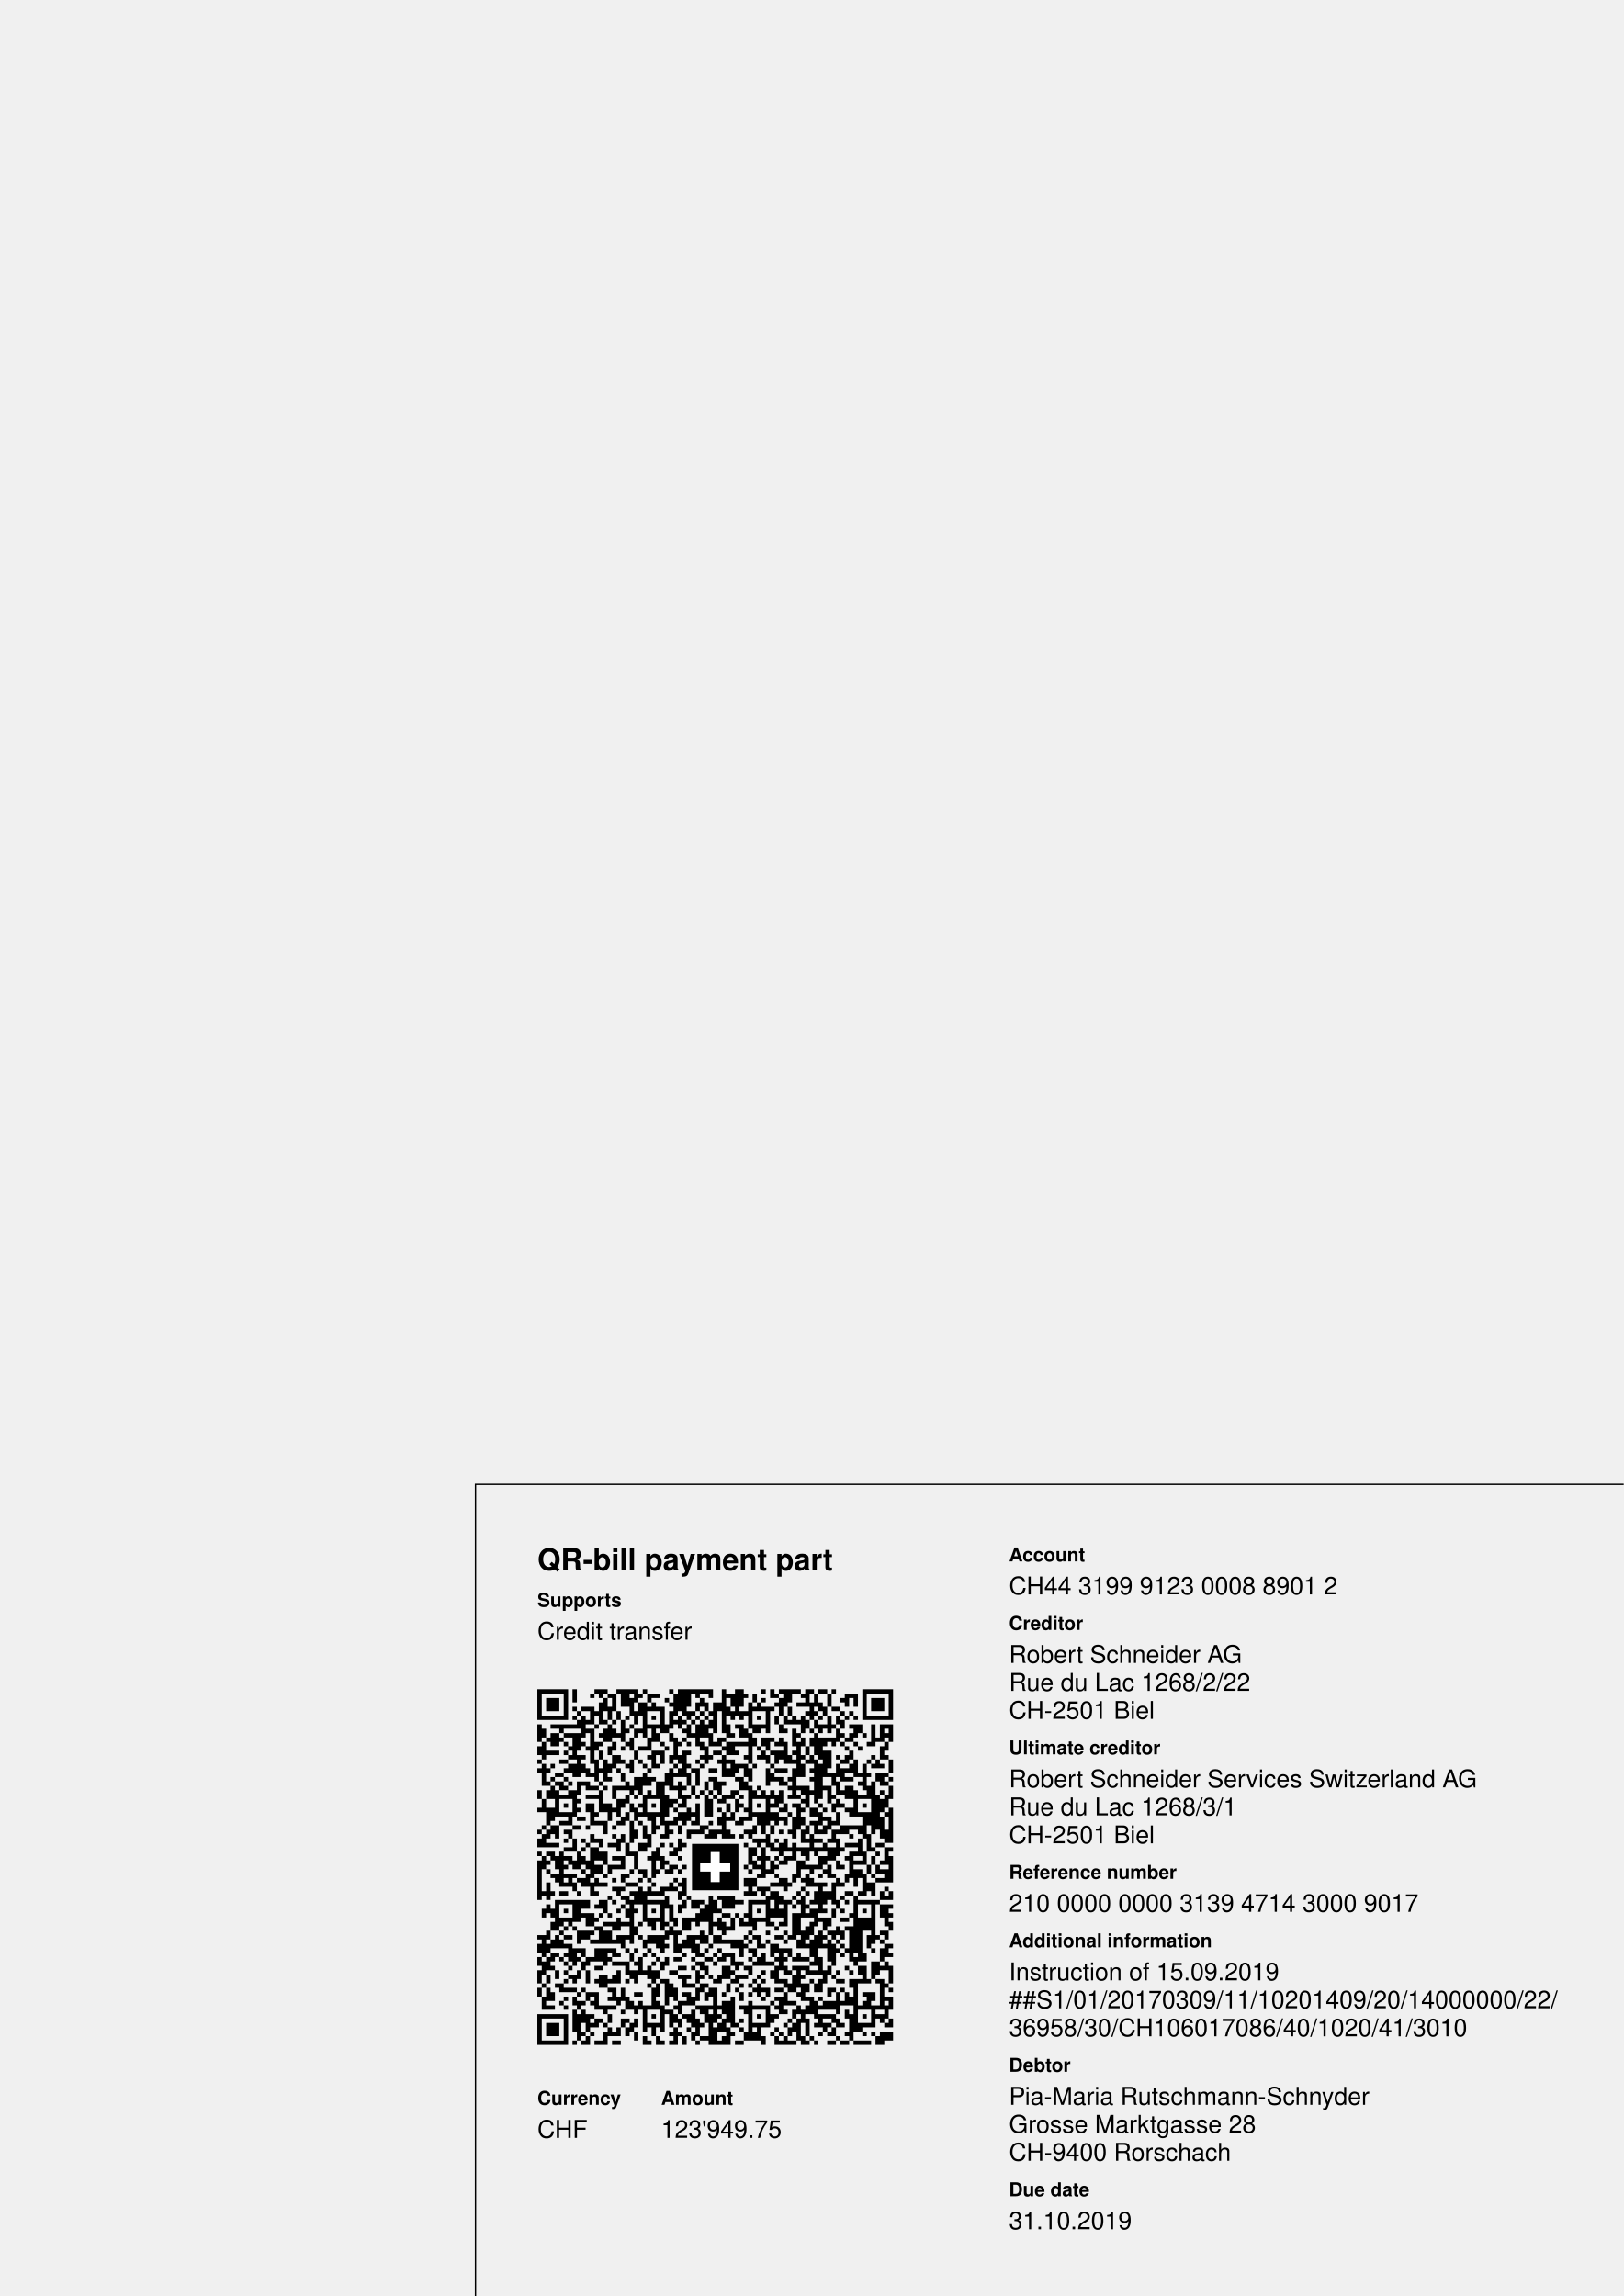
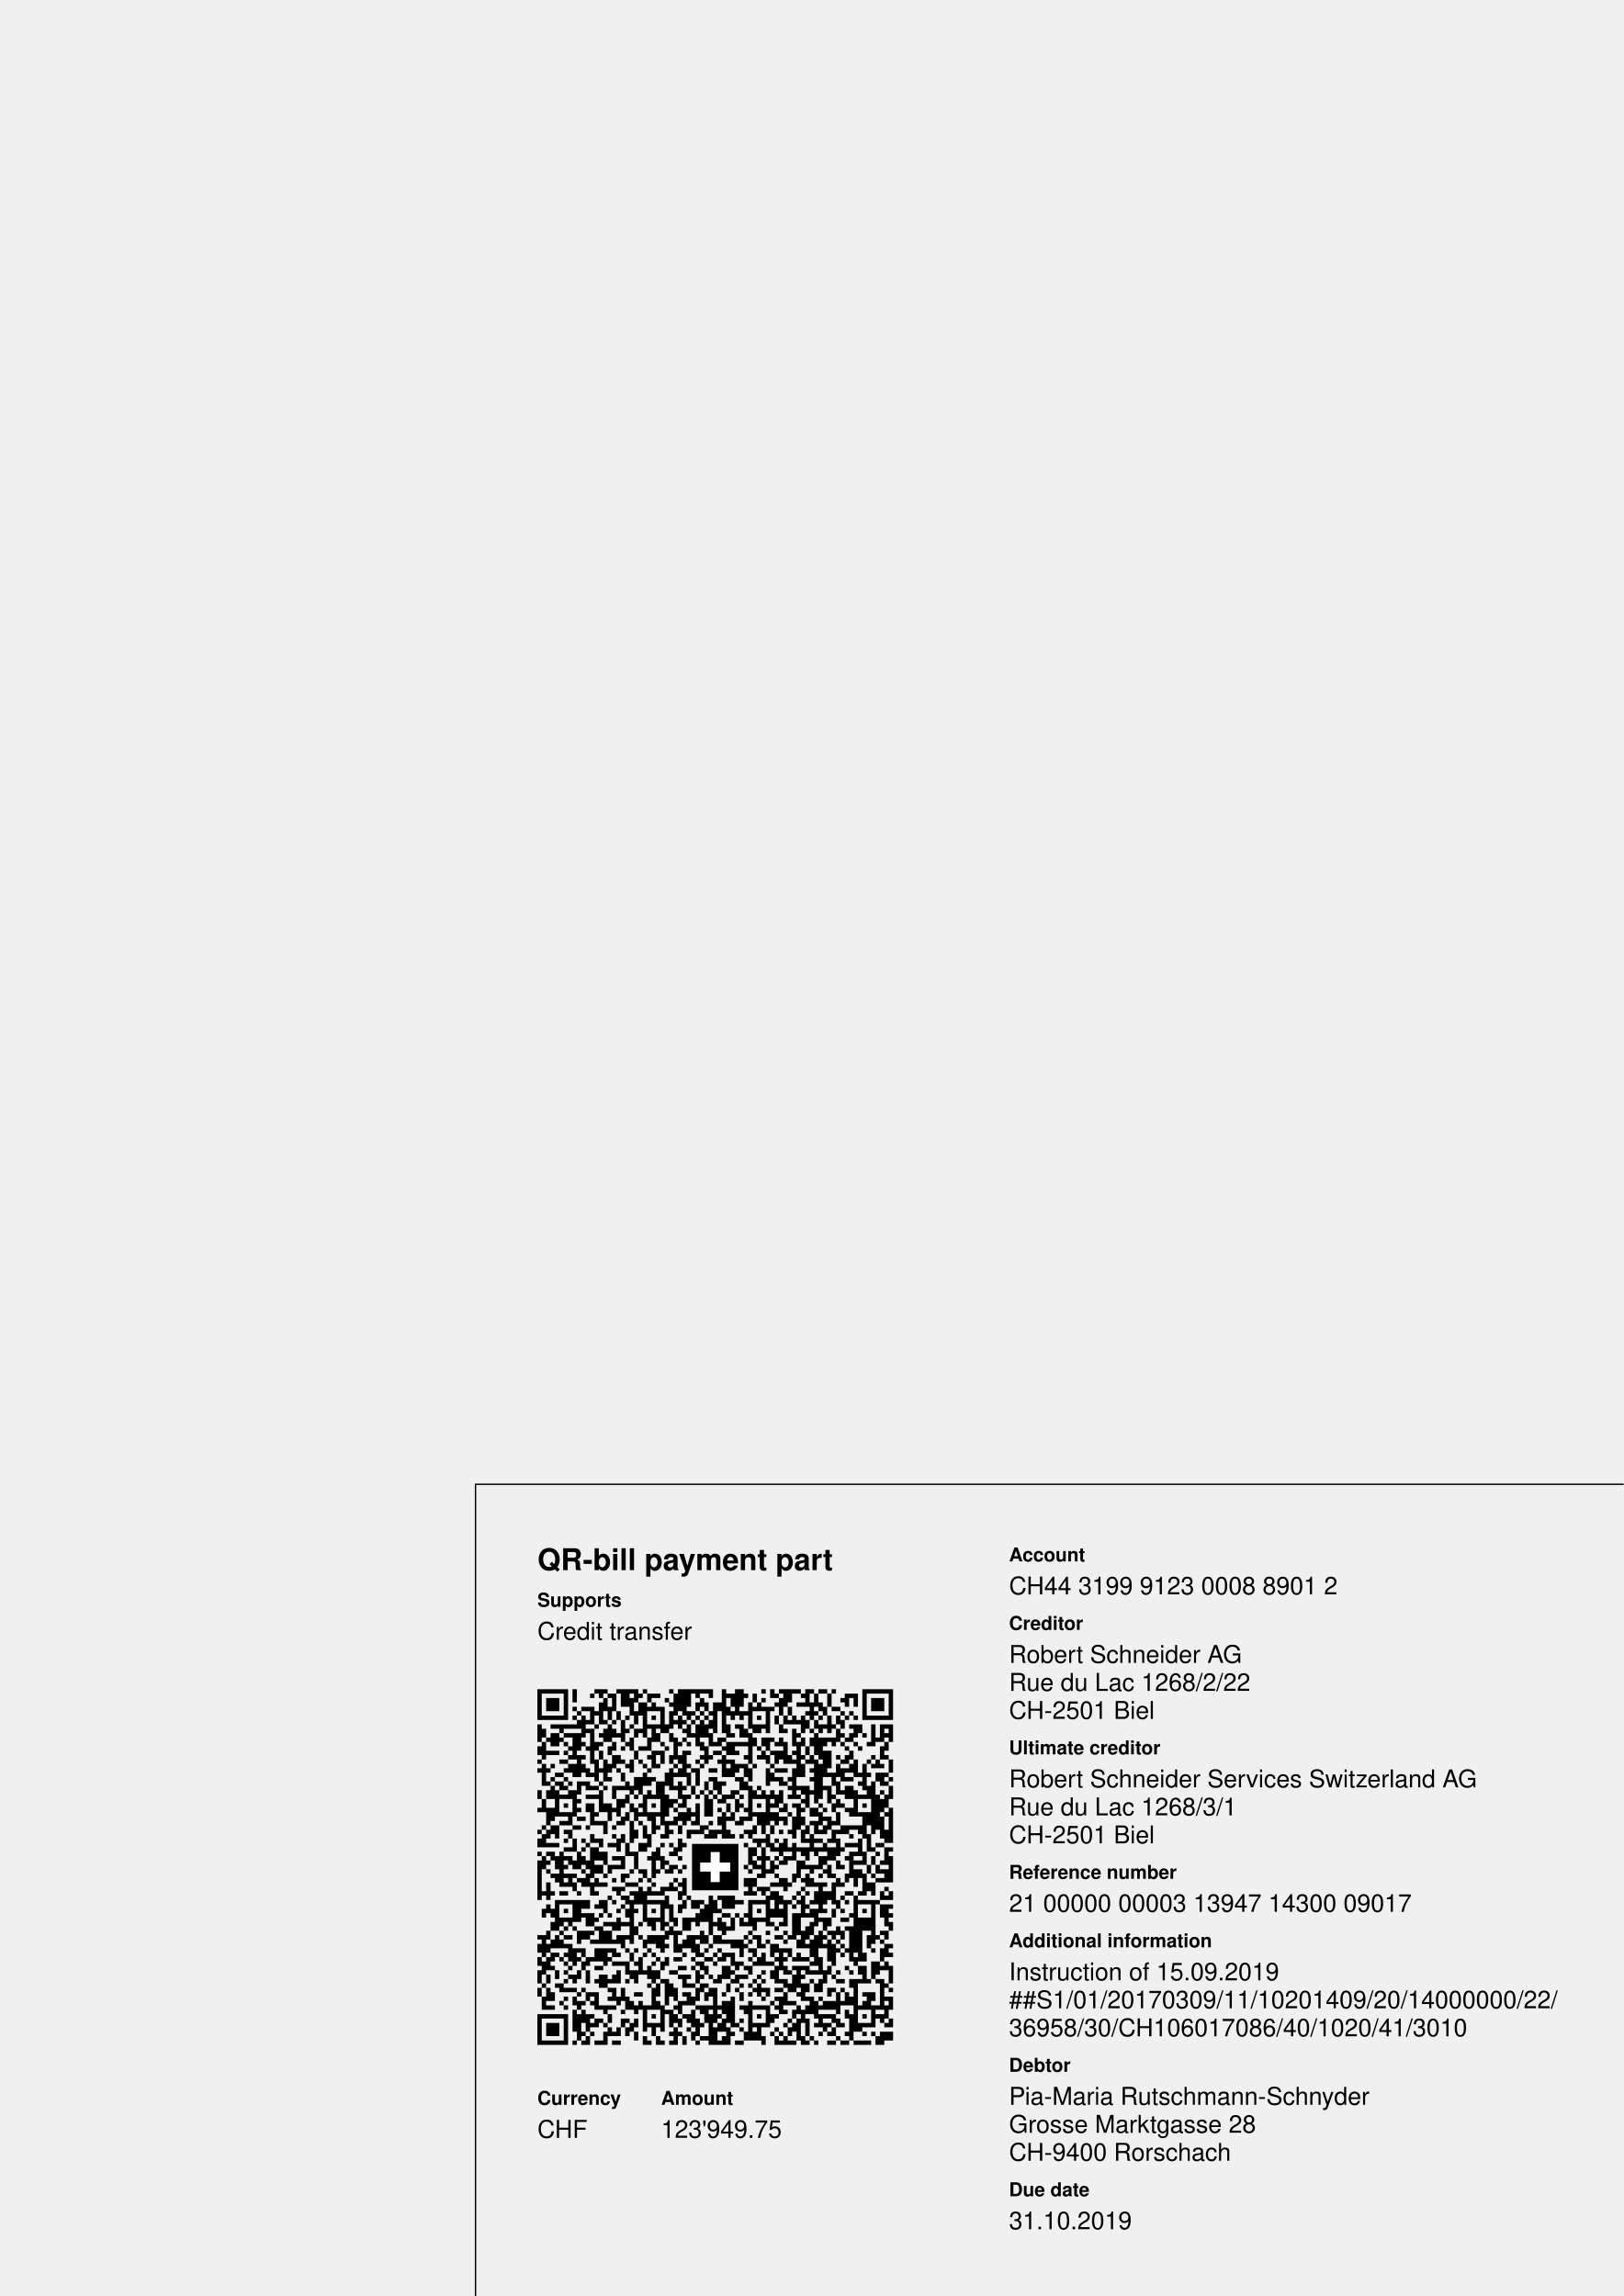
<svg xmlns="http://www.w3.org/2000/svg" width="210mm" height="297mm" version="1.1" viewBox="0 0 595.276 841.89">
  <g font-family="Helvetica,Arial" transform="translate(0 841.89)">
    <g transform="translate(174.331 -0)">
      <path d="M0,-0l0,-297.638l420.945,0" stroke="#000000" stroke-width="0.5" fill="none" />
    </g>
    <g transform="translate(197.008 -0)">
      <text x="0" y="-266.161" font-size="11" font-weight="bold">QR-bill payment part</text>
      <text x="0" y="-252.752" font-size="7" font-weight="bold">Supports</text>
      <text x="0" y="-240.647" font-size="9">Credit transfer</text>
      <text x="0" y="-70.102" font-size="7" font-weight="bold">Currency</text>
      <text x="0" y="-57.997" font-size="9">CHF</text>
    </g>
    <g transform="translate(242.362 -0)">
      <text x="0" y="-70.102" font-size="7" font-weight="bold">Amount</text>
      <text x="0" y="-57.997" font-size="9">123'949.75</text>
    </g>
    <g transform="translate(197.008 -92.078) scale(1.61)">
      <path d="M0,-81h7v1h-7zm8,0h1v3h-1zm5,0h3v1h-3zm5,0h5v1h-5zm6,0h1v1h-1zm6,0h1v1h-1z m2,0h3v4h-3zm3,0h5v1h-5zm7,0h1v10h-1zm3,0h2v4h-2zm6,0h1v1h-1zm2,0h1v2h-1z m2,0h5v1h-5zm6,0h1v4h-1zm1,0h1v1h-1zm2,0h2v1h-2zm3,0h1v1h-1zm7,0h7v1h-7z m-74,1h1v6h-1zm6,0h1v6h-1zm6,0h1v1h-1zm2,0h1v1h-1zm2,0h2v1h-2zm3,0h2v3h-2z m3,0h2v1h-2zm3,0h3v1h-3zm6,0h1v5h-1zm5,0h1v1h-1zm3,0h1v1h-1zm4,0h2v1h-2z m4,0h1v1h-1zm2,0h1v2h-1zm5,0h1v1h-1zm2,0h2v2h-2zm4,0h1v1h-1zm3,0h1v3h-1z m3,0h1v3h-1zm4,0h3v1h-3zm4,0h1v6h-1zm6,0h1v6h-1zm-78,1h3v3h-3zm13,0h1v3h-1z m2,0h1v3h-1zm4,0h1v4h-1zm1,0h1v1h-1zm3,0h1v1h-1zm4,0h1v1h-1zm8,0h1v2h-1z m7,0h1v2h-1zm7,0h1v1h-1zm4,0h1v4h-1zm14,0h2v1h-2zm3,0h1v2h-1zm4,0h3v3h-3z m-62,1h1v5h-1zm9,0h2v3h-2zm3,0h1v2h-1zm4,0h1v1h-1zm6,0h1v2h-1zm2,0h1v2h-1z m2,0h1v7h-1zm1,0h1v2h-1zm7,0h1v6h-1zm2,0h1v2h-1zm4,0h1v1h-1zm2,0h1v1h-1z m3,0h2v1h-2zm3,0h1v4h-1zm2,0h1v2h-1zm6,0h1v1h-1zm-62,1h1v1h-1zm2,0h3v1h-3z m6,0h1v3h-1zm9,0h1v1h-1zm2,0h2v1h-2zm5,0h2v1h-2zm11,0h1v2h-1zm2,0h1v2h-1z m4,0h1v1h-1zm2,0h3v1h-3zm6,0h1v2h-1zm8,0h1v2h-1zm2,0h2v1h-2zm-58,1h1v1h-1z m3,0h1v3h-1zm1,0h1v1h-1zm5,0h1v2h-1zm4,0h1v3h-1zm6,0h1v5h-1zm2,0h1v4h-1z m3,0h3v1h-3zm4,0h1v1h-1zm2,0h1v1h-1zm5,0h1v2h-1zm2,0h2v1h-2zm6,0h1v5h-1z m9,0h1v1h-1zm2,0h1v1h-1zm6,0h1v1h-1zm2,0h1v1h-1zm-70,1h5v1h-5zm7,0h1v1h-1z m2,0h1v5h-1zm10,0h1v1h-1zm4,0h1v5h-1zm2,0h1v1h-1zm6,0h1v3h-1zm2,0h1v1h-1z m2,0h1v1h-1zm2,0h1v1h-1zm8,0h1v1h-1zm4,0h1v1h-1zm4,0h1v2h-1zm2,0h1v2h-1z m2,0h1v2h-1zm2,0h1v4h-1zm4,0h1v1h-1zm2,0h1v4h-1zm2,0h1v2h-1zm2,0h1v1h-1z m2,0h1v1h-1zm3,0h5v1h-5zm-66,1h1v2h-1zm2,0h1v1h-1zm4,0h1v1h-1zm2,0h1v1h-1z m2,0h1v5h-1zm12,0h1v1h-1zm2,0h1v1h-1zm2,0h1v1h-1zm2,0h1v4h-1zm2,0h1v2h-1z m18,0h1v1h-1zm2,0h1v1h-1zm2,0h1v2h-1zm2,0h1v2h-1zm6,0h1v2h-1zm-69,1h1v4h-1z m3,0h6v1h-6zm10,0h1v1h-1zm3,0h1v4h-1zm5,0h1v1h-1zm4,0h3v1h-3zm4,0h1v2h-1z m5,0h1v3h-1zm2,0h1v5h-1zm2,0h1v3h-1zm5,0h1v3h-1zm2,0h2v1h-2zm4,0h2v2h-2z m2,0h1v1h-1zm4,0h1v2h-1zm9,0h2v1h-2zm3,0h1v1h-1zm4,0h3v1h-3zm5,0h1v5h-1z m2,0h1v4h-1zm1,0h2v1h-2zm-78,1h1v2h-1zm4,0h1v1h-1zm6,0h2v1h-2zm4,0h1v3h-1z m2,0h1v2h-1zm3,0h1v1h-1zm2,0h2v1h-2zm4,0h1v3h-1zm7,0h1v1h-1zm13,0h2v2h-2z m10,0h1v1h-1zm2,0h1v4h-1zm4,0h1v1h-1zm2,0h1v1h-1zm4,0h1v3h-1zm4,0h2v1h-2z m8,0h1v3h-1zm-77,1h2v3h-2zm3,0h4v1h-4zm6,0h1v7h-1zm2,0h1v1h-1zm4,0h1v1h-1z m4,0h1v1h-1zm5,0h1v2h-1zm3,0h1v2h-1zm5,0h1v1h-1zm4,0h1v3h-1zm5,0h1v1h-1z m4,0h1v7h-1zm11,0h1v1h-1zm4,0h1v5h-1zm6,0h1v1h-1zm2,0h2v1h-2zm3,0h1v1h-1z m5,0h1v1h-1zm-77,1h1v1h-1zm3,0h1v1h-1zm3,0h2v3h-2zm13,0h1v3h-1zm4,0h1v3h-1z m6,0h1v5h-1zm2,0h1v1h-1zm8,0h2v1h-2zm8,0h1v2h-1zm2,0h2v2h-2zm2,0h1v1h-1z m2,0h1v2h-1zm5,0h1v2h-1zm2,0h1v2h-1zm2,0h1v5h-1zm1,0h3v1h-3zm5,0h2v1h-2z m7,0h1v1h-1zm-76,1h1v4h-1zm5,0h1v1h-1zm4,0h1v1h-1zm3,0h2v1h-2zm4,0h1v2h-1z m3,0h1v1h-1zm8,0h1v1h-1zm4,0h1v1h-1zm2,0h1v1h-1zm3,0h1v2h-1zm3,0h2v1h-2z m3,0h2v3h-2zm2,0h3v1h-3zm9,0h1v1h-1zm2,0h1v5h-1zm3,0h1v8h-1zm6,0h1v1h-1z m2,0h1v1h-1zm2,0h1v1h-1zm3,0h1v1h-1zm3,0h1v1h-1zm4,0h1v2h-1zm-79,1h1v2h-1z m7,0h1v1h-1zm4,0h1v1h-1zm2,0h1v1h-1zm3,0h1v2h-1zm3,0h1v1h-1zm4,0h2v1h-2z m6,0h1v1h-1zm9,0h1v4h-1zm4,0h1v1h-1zm8,0h1v1h-1zm2,0h1v1h-1zm9,0h1v2h-1z m9,0h1v1h-1zm3,0h1v1h-1zm5,0h1v3h-1zm-76,1h3v1h-3zm4,0h1v1h-1zm2,0h1v2h-1z m6,0h1v2h-1zm8,0h1v2h-1zm4,0h1v4h-1zm1,0h2v1h-2zm6,0h1v6h-1zm1,0h1v1h-1z m6,0h2v1h-2zm5,0h1v1h-1zm6,0h1v2h-1zm2,0h3v1h-3zm5,0h1v1h-1zm7,0h2v4h-2z m6,0h1v2h-1zm-64,1h1v1h-1zm2,0h1v5h-1zm1,0h1v1h-1zm7,0h2v2h-2zm8,0h1v1h-1z m3,0h1v2h-1zm2,0h1v2h-1zm2,0h1v2h-1zm5,0h1v1h-1zm2,0h1v1h-1zm3,0h1v5h-1z m5,0h1v1h-1zm3,0h1v1h-1zm2,0h1v2h-1zm2,0h2v1h-2zm3,0h1v2h-1zm3,0h1v1h-1z m2,0h1v2h-1zm6,0h1v1h-1zm2,0h1v2h-1zm6,0h1v1h-1zm3,0h1v1h-1zm-79,1h1v1h-1z m5,0h2v1h-2zm8,0h1v5h-1zm2,0h1v5h-1zm4,0h1v1h-1zm2,0h1v3h-1zm2,0h1v1h-1z m13,0h1v1h-1zm5,0h1v1h-1zm2,0h2v1h-2zm11,0h1v1h-1zm4,0h1v1h-1zm3,0h1v1h-1z m2,0h1v10h-1zm6,0h1v1h-1zm3,0h1v4h-1zm3,0h1v1h-1zm2,0h1v2h-1zm3,0h1v3h-1z m-79,1h1v5h-1zm2,0h1v1h-1zm4,0h2v2h-2zm3,0h1v2h-1zm6,0h2v1h-2zm4,0h1v1h-1z m4,0h1v1h-1zm3,0h1v1h-1zm4,0h1v1h-1zm3,0h1v1h-1zm3,0h1v1h-1zm7,0h4v1h-4z m5,0h1v1h-1zm4,0h1v1h-1zm7,0h1v3h-1zm4,0h1v8h-1zm4,0h1v3h-1zm3,0h1v2h-1z m3,0h1v6h-1zm2,0h1v1h-1zm2,0h1v1h-1zm-78,1h1v1h-1zm2,0h1v1h-1zm4,0h1v1h-1z m5,0h1v2h-1zm3,0h1v1h-1zm2,0h1v1h-1zm2,0h1v1h-1zm7,0h1v1h-1zm5,0h1v5h-1z m2,0h1v2h-1zm3,0h2v1h-2zm4,0h2v1h-2zm4,0h2v2h-2zm2,0h1v1h-1zm2,0h2v2h-2z m5,0h1v4h-1zm2,0h3v1h-3zm4,0h1v7h-1zm4,0h1v1h-1zm3,0h1v2h-1zm4,0h1v3h-1z m1,0h1v1h-1zm-66,1h2v1h-2zm4,0h1v1h-1zm4,0h1v1h-1zm7,0h1v2h-1zm5,0h1v3h-1z m5,0h1v3h-1zm2,0h1v1h-1zm3,0h1v3h-1zm2,0h1v3h-1zm17,0h1v2h-1zm13,0h2v1h-2z m7,0h1v1h-1zm2,0h1v1h-1zm2,0h2v2h-2zm2,0h1v1h-1zm-76,1h1v1h-1zm3,0h1v1h-1z m10,0h1v1h-1zm6,0h2v3h-2zm3,0h2v1h-2zm14,0h2v1h-2zm6,0h2v1h-2zm3,0h1v1h-1z m6,0h2v1h-2zm3,0h1v1h-1zm5,0h1v1h-1zm5,0h1v2h-1zm3,0h2v1h-2zm10,0h1v1h-1z m-78,1h1v1h-1zm2,0h2v1h-2zm3,0h1v1h-1zm2,0h3v1h-3zm5,0h1v1h-1zm6,0h1v2h-1z m5,0h1v1h-1zm2,0h2v4h-2zm5,0h1v4h-1zm6,0h1v2h-1zm2,0h2v2h-2zm2,0h1v1h-1z m4,0h2v2h-2zm9,0h2v1h-2zm13,0h1v3h-1zm5,0h1v1h-1zm3,0h1v12h-1zm2,0h2v1h-2z m-75,1h1v3h-1zm2,0h2v1h-2zm4,0h1v2h-1zm2,0h3v1h-3zm4,0h1v1h-1zm2,0h3v1h-3z m4,0h1v2h-1zm10,0h1v1h-1zm2,0h1v1h-1zm2,0h1v2h-1zm13,0h1v8h-1zm2,0h1v1h-1z m7,0h1v1h-1zm2,0h3v1h-3zm6,0h2v1h-2zm5,0h2v3h-2zm5,0h1v3h-1zm5,0h1v3h-1z m-80,1h1v2h-1zm2,0h1v2h-1zm2,0h1v6h-1zm3,0h2v2h-2zm7,0h1v5h-1zm3,0h1v2h-1z m6,0h1v1h-1zm2,0h1v2h-1zm12,0h1v1h-1zm2,0h1v1h-1zm2,0h1v1h-1zm3,0h2v1h-2z m5,0h1v2h-1zm2,0h1v2h-1zm2,0h1v2h-1zm2,0h1v3h-1zm5,0h3v1h-3zm6,0h1v3h-1z m3,0h1v1h-1zm3,0h1v6h-1zm6,0h1v1h-1zm-73,1h2v1h-2zm6,0h3v1h-3zm9,0h1v2h-1z m2,0h1v1h-1zm2,0h1v5h-1zm2,0h1v1h-1zm3,0h1v5h-1zm4,0h1v3h-1zm1,0h1v1h-1z m2,0h1v1h-1zm2,0h1v5h-1zm2,0h1v1h-1zm2,0h3v1h-3zm4,0h1v1h-1zm4,0h1v1h-1z m2,0h1v7h-1zm2,0h1v3h-1zm3,0h1v1h-1zm2,0h1v1h-1zm2,0h1v3h-1zm6,0h1v1h-1z m6,0h2v1h-2zm4,0h1v8h-1zm2,0h1v3h-1zm-78,1h1v3h-1zm7,0h1v4h-1zm1,0h1v1h-1z m9,0h2v2h-2zm10,0h1v6h-1zm2,0h2v1h-2zm9,0h1v4h-1zm2,0h2v1h-2zm4,0h1v3h-1z m15,0h1v1h-1zm8,0h1v2h-1zm10,0h1v3h-1zm-72,1h1v1h-1zm5,0h2v2h-2zm4,0h2v2h-2z m6,0h1v2h-1zm2,0h1v1h-1zm3,0h1v1h-1zm4,0h1v1h-1zm2,0h1v1h-1zm4,0h1v5h-1z m7,0h1v2h-1zm3,0h1v1h-1zm4,0h1v1h-1zm3,0h1v1h-1zm3,0h1v2h-1zm2,0h2v1h-2z m6,0h1v1h-1zm3,0h1v2h-1zm2,0h1v1h-1zm5,0h1v1h-1zm-74,1h1v1h-1zm2,0h2v3h-2z m7,0h1v1h-1zm8,0h2v1h-2zm5,0h1v3h-1zm9,0h1v1h-1zm3,0h1v3h-1zm7,0h1v1h-1z m6,0h1v1h-1zm8,0h1v1h-1zm4,0h1v5h-1zm1,0h1v1h-1zm2,0h2v2h-2zm3,0h1v1h-1z m5,0h2v1h-2zm10,-0h1v8h-1zm-75,1h3v1h-3zm7,0h1v3h-1zm1,0h1v1h-1zm3,0h1v2h-1z m2,0h1v1h-1zm2,0h1v2h-1zm3,0h1v1h-1zm2,0h2v2h-2zm2,0h1v1h-1zm5,0h2v2h-2z m3,0h1v1h-1zm7,-0h1v6h-1zm2,0h1v2h-1zm5,0h3v1h-3zm4,0h2v2h-2zm4,0h1v1h-1z m7,0h1v3h-1zm4,0h1v3h-1zm3,0h1v1h-1zm2,0h3v1h-3zm6,0h1v1h-1zm-72,1h1v2h-1z m2,0h2v1h-2zm10,0h1v2h-1zm12,0h1v2h-1zm10,0h1v2h-1zm2,0h1v1h-1zm3,0h2v1h-2z m4,0h2v2h-2zm5,0h2v1h-2zm3,-0h1v5h-1zm2,0h1v2h-1zm5,0h2v1h-2zm9,-0h1v5h-1z m1,0h1v2h-1zm3,-0h1v5h-1zm-76,1h1v1h-1zm3,0h2v1h-2zm8,0h3v1h-3zm5,0h1v1h-1z m3,-0h1v5h-1zm2,0h1v1h-1zm3,0h1v3h-1zm3,-0h1v4h-1zm1,0h1v1h-1zm3,0h1v1h-1z m2,0h1v1h-1zm4,0h1v1h-1zm6,0h2v1h-2zm9,0h1v1h-1zm2,0h1v1h-1zm6,0h2v1h-2z m4,0h2v1h-2zm-65,1h1v1h-1zm2,0h2v2h-2zm5,0h2v1h-2zm3,0h1v1h-1zm4,0h1v2h-1z m2,0h1v1h-1zm7,-0h1v3h-1zm3,0h1v1h-1zm5,0h1v2h-1zm5,0h2v1h-2zm12,0h1v2h-1z m2,0h1v2h-1zm2,0h1v2h-1zm8,0h1v2h-1zm2,0h1v2h-1zm2,0h2v1h-2zm4,0h5v1h-5z m-69,1h1v1h-1zm2,-0h1v2h-1zm4,0h2v1h-2zm16,-0h1v2h-1zm8,0h1v1h-1zm4,0h4v1h-4z m5,-0h2v2h-2zm2,0h1v1h-1zm2,-0h1v2h-1zm4,0h2v1h-2zm8,0h1v1h-1zm2,0h1v1h-1z m3,-0h1v3h-1zm4,0h2v1h-2zm3,0h4v1h-4zm6,0h1v1h-1zm6,-0h1v3h-1zm-78,1h1v3h-1z m3,-0h1v1h-1zm3,0h1v1h-1zm5,0h1v2h-1zm5,0h1v1h-1zm2,0h1v2h-1zm6,0h1v3h-1z m3,-0h1v1h-1zm6,0h1v1h-1zm4,0h1v1h-1zm6,0h1v1h-1zm2,0h1v1h-1zm2,0h1v1h-1z m4,0h1v3h-1zm10,0h1v4h-1zm5,-0h1v2h-1zm4,0h1v1h-1zm4,0h1v4h-1zm-75,1h1v2h-1z m6,-0h1v1h-1zm2,0h1v3h-1zm2,-0h1v1h-1zm3,0h2v1h-2zm5,0h1v3h-1zm14,0h1v3h-1z m17,-0h3v1h-3zm5,0h1v1h-1zm2,0h1v3h-1zm5,-0h1v1h-1zm2,0h2v1h-2zm3,0h1v1h-1z m2,0h1v4h-1zm5,0h1v4h-1zm-71,1h3v1h-3zm9,0h1v1h-1zm3,0h1v1h-1zm2,0h2v1h-2z m4,0h1v3h-1zm3,0h2v2h-2zm5,0h1v1h-1zm2,0h1v1h-1zm3,0h1v1h-1zm14,0h1v1h-1z m3,0h1v1h-1zm3,0h1v2h-1zm2,0h1v3h-1zm3,0h1v4h-1zm7,0h1v2h-1zm5,0h3v1h-3z m7,0h2v1h-2zm-71,1h2v1h-2zm4,0h1v1h-1zm2,-0h1v7h-1zm1,0h1v3h-1zm14,0h1v3h-1z m4,0h1v2h-1zm17,0h2v2h-2zm3,-0h1v7h-1zm3,0h1v1h-1zm3,0h1v1h-1zm2,0h3v1h-3z m4,0h2v1h-2zm3,0h2v3h-2zm3,0h1v1h-1zm7,0h1v1h-1zm3,0h1v4h-1zm1,0h1v1h-1z m-80,1h1v1h-1zm2,0h2v1h-2zm3,-0h1v8h-1zm4,0h1v4h-1zm5,0h2v2h-2zm7,0h2v1h-2z m5,-0h1v6h-1zm4,0h1v1h-1zm30,0h2v1h-2zm3,0h1v1h-1zm8,-0h1v6h-1zm1,0h1v1h-1z m2,0h1v3h-1zm3,0h1v1h-1zm-76,1h1v3h-1zm2,0h2v1h-2zm3,0h2v1h-2zm4,0h1v2h-1z m7,0h3v1h-3zm5,-0h1v3h-1zm3,0h1v1h-1zm3,-0h1v3h-1zm4,0h1v1h-1zm16,0h1v2h-1z m2,0h1v1h-1zm2,0h1v1h-1zm2,0h1v1h-1zm2,0h2v1h-2zm5,0h1v1h-1zm3,0h2v2h-2z m6,0h1v1h-1zm6,0h1v2h-1zm4,-0h1v6h-1zm-80,1h1v9h-1zm2,0h1v1h-1zm2,-0h1v2h-1z m3,0h2v1h-2zm4,-0h1v2h-1zm4,0h1v1h-1zm4,-0h1v2h-1zm10,0h1v1h-1zm20,-0h1v2h-1z m4,0h1v3h-1zm2,0h2v1h-2zm4,-0h2v2h-2zm9,0h1v2h-1zm4,0h2v1h-2zm6,0h1v1h-1z m-72,1h1v1h-1zm2,0h1v1h-1zm5,0h2v2h-2zm3,0h3v1h-3zm14,0h2v1h-2zm3,0h1v1h-1z m14,0h1v1h-1zm3,0h1v1h-1zm4,0h1v1h-1zm7,0h4v1h-4zm5,0h1v3h-1zm3,0h1v1h-1z m6,0h1v2h-1zm2,0h1v2h-1zm-75,1h1v1h-1zm8,0h1v1h-1zm6,0h1v1h-1zm5,0h1v1h-1z m2,0h2v1h-2zm4,0h1v1h-1zm2,0h2v1h-2zm3,0h1v1h-1zm16,0h1v1h-1zm4,0h1v1h-1z m7,0h1v2h-1zm3,0h1v1h-1zm3,0h1v1h-1zm7,0h2v2h-2zm6,0h2v1h-2zm-75,1h2v1h-2z m3,0h3v1h-3zm5,0h1v3h-1zm4,0h1v1h-1zm4,0h2v1h-2zm5,0h1v1h-1zm26,0h1v1h-1z m4,0h1v1h-1zm4,0h1v2h-1zm3,0h1v3h-1zm3,0h1v1h-1zm3,0h1v1h-1zm3,0h1v2h-1z m4,0h1v5h-1zm2,0h1v1h-1zm3,0h1v2h-1zm-75,1h1v1h-1zm3,0h1v2h-1zm2,0h2v1h-2z m4,0h1v2h-1zm4,0h1v1h-1zm2,0h1v1h-1zm4,0h1v1h-1zm2,0h1v1h-1zm6,0h1v1h-1z m2,0h1v4h-1zm14,0h3v2h-3zm8,0h2v2h-2zm5,0h1v1h-1zm2,0h1v2h-1zm6,0h1v2h-1z m4,0h1v2h-1zm5,0h2v1h-2zm-75,1h1v4h-1zm4,0h1v1h-1zm2,0h1v2h-1zm2,0h1v1h-1z m2,0h1v3h-1zm2,0h2v1h-2zm6,0h3v1h-3zm6,0h1v1h-1zm4,0h1v2h-1zm2,0h1v1h-1z m21,0h2v1h-2zm4,0h1v1h-1zm6,0h3v1h-3zm4,0h1v5h-1zm2,0h1v1h-1zm6,0h2v2h-2z m-58,1h3v1h-3zm6,0h1v4h-1zm2,0h1v2h-1zm3,0h2v1h-2zm3,0h1v1h-1zm17,0h1v2h-1z m2,0h3v1h-3zm6,0h1v1h-1zm4,0h1v1h-1zm4,0h1v6h-1zm15,0h1v1h-1zm-78,1h1v1h-1z m2,0h1v1h-1zm2,0h2v1h-2zm4,0h1v1h-1zm4,0h1v1h-1zm5,0h1v1h-1zm3,0h2v1h-2z m3,0h1v7h-1zm2,0h3v1h-3zm6,0h1v2h-1zm15,0h1v1h-1zm2,0h1v1h-1zm2,0h1v1h-1z m2,0h2v2h-2zm6,0h1v1h-1zm2,0h1v1h-1zm2,0h1v3h-1zm2,0h2v2h-2zm5,0h2v1h-2z m3,0h1v1h-1zm3,0h1v1h-1zm2,0h1v2h-1zm2,0h1v2h-1zm-64,1h1v1h-1zm3,0h2v1h-2z m3,0h1v2h-1zm7,0h1v3h-1zm5,0h1v1h-1zm5,0h1v9h-1zm2,0h4v1h-4zm11,0h1v7h-1z m3,0h1v2h-1zm3,0h1v1h-1zm2,0h1v5h-1zm9,0h1v1h-1zm3,0h1v13h-1zm7,0h1v1h-1z m-75,1h8v1h-8zm10,0h2v2h-2zm3,0h1v1h-1zm3,0h2v1h-2zm5,0h4v1h-4zm8,0h1v2h-1z m2,0h2v2h-2zm2,0h1v1h-1zm3,0h1v3h-1zm2,0h3v2h-3zm3,0h2v1h-2zm3,0h1v6h-1z m1,0h3v1h-3zm5,0h1v4h-1zm2,0h1v6h-1zm1,0h1v1h-1zm2,0h1v1h-1zm3,0h1v1h-1z m3,0h1v1h-1zm3,0h1v2h-1zm2,0h1v1h-1zm3,0h5v1h-5zm-71,1h1v2h-1zm2,0h1v6h-1z m4,0h2v4h-2zm2,0h2v1h-2zm3,0h1v1h-1zm6,0h1v1h-1zm2,0h1v9h-1zm7,0h1v6h-1z m2,0h1v4h-1zm2,0h1v2h-1zm6,0h1v4h-1zm20,0h1v1h-1zm3,0h1v1h-1zm15,0h1v9h-1z m2,0h2v3h-2zm2,0h1v1h-1zm-79,1h1v2h-1zm2,0h1v2h-1zm3,0h1v1h-1zm9,0h1v1h-1z m3,0h1v1h-1zm2,0h1v2h-1zm2,0h1v1h-1zm4,0h1v1h-1zm11,0h1v3h-1zm4,0h1v1h-1z m9,0h1v1h-1zm3,0h1v2h-1zm2,0h1v2h-1zm7,0h2v2h-2zm3,0h1v1h-1zm2,0h1v2h-1z m2,0h1v1h-1zm5,0h1v1h-1zm-64,1h3v1h-3zm4,0h1v1h-1zm2,0h1v1h-1zm20,0h1v3h-1z m6,0h2v1h-2zm3,0h1v1h-1zm2,0h1v1h-1zm11,0h2v5h-2zm3,0h1v1h-1zm10,0h1v1h-1z m9,0h1v1h-1zm-75,1h3v1h-3zm6,0h2v2h-2zm2,0h1v1h-1zm5,0h1v3h-1zm7,0h2v2h-2z m2,0h1v1h-1zm4,0h1v2h-1zm2,0h2v3h-2zm2,0h1v1h-1zm6,0h1v3h-1zm3,0h1v3h-1z m2,0h1v2h-1zm3,0h3v1h-3zm14,0h4v1h-4zm6,0h2v1h-2zm4,0h1v10h-1zm1,0h2v3h-2z m5,0h1v2h-1zm-76,1h1v2h-1zm2,0h1v1h-1zm2,0h1v1h-1zm8,0h3v1h-3zm4,0h2v1h-2z m4,0h1v1h-1zm6,0h1v1h-1zm11,0h1v1h-1zm2,0h1v3h-1zm5,0h1v1h-1zm2,0h1v2h-1z m4,0h1v1h-1zm2,0h1v1h-1zm7,0h1v3h-1zm1,0h1v1h-1zm2,0h2v1h-2zm15,0h1v2h-1z m-74,1h1v1h-1zm2,0h1v1h-1zm5,0h2v1h-2zm4,0h1v1h-1zm5,0h1v2h-1zm4,0h1v1h-1z m4,0h1v2h-1zm13,0h1v1h-1zm11,0h1v1h-1zm7,0h1v3h-1zm4,0h1v1h-1zm3,0h1v2h-1z m2,0h2v1h-2zm-68,1h1v2h-1zm3,0h1v1h-1zm4,0h3v2h-3zm3,0h1v1h-1zm2,-0h3v3h-3z m15,0h1v2h-1zm2,0h1v5h-1zm1,0h1v1h-1zm5,-0h1v3h-1zm11,0h1v1h-1zm4,0h1v1h-1z m4,0h1v1h-1zm4,0h1v4h-1zm4,0h1v4h-1zm2,0h2v1h-2zm3,0h1v2h-1zm2,0h1v7h-1z m7,0h2v1h-2zm-78,1h2v1h-2zm4,0h1v3h-1zm2,0h2v1h-2zm12,-0h2v2h-2zm2,0h1v1h-1z m3,0h1v1h-1zm2,-0h4v2h-4zm9,0h2v3h-2zm2,0h1v1h-1zm2,-0h1v2h-1zm2,0h2v2h-2z m7,0h1v1h-1zm2,0h2v1h-2zm5,0h2v1h-2zm3,0h2v1h-2zm6,0h1v7h-1zm2,0h1v1h-1z m2,0h1v1h-1zm8,0h1v3h-1zm2,0h1v1h-1zm2,0h1v1h-1zm-78,1h1v4h-1zm2,0h1v2h-1z m2,0h1v2h-1zm4,-0h1v1h-1zm3,0h2v1h-2zm5,0h1v1h-1zm7,0h1v2h-1zm9,0h1v2h-1z m9,-0h5v1h-5zm6,0h1v1h-1zm2,0h1v2h-1zm2,-0h1v1h-1zm4,0h1v1h-1zm3,0h1v2h-1z m3,-0h1v4h-1zm4,0h1v5h-1zm2,0h1v1h-1zm10,0h1v1h-1zm-78,1h1v2h-1zm2,0h1v2h-1z m4,0h2v1h-2zm13,0h1v1h-1zm8,0h3v1h-3zm5,0h1v2h-1zm4,-0h1v3h-1zm3,0h1v1h-1z m5,0h4v1h-4zm7,0h1v1h-1zm2,0h2v2h-2zm8,0h1v1h-1zm4,0h1v1h-1zm2,-0h1v5h-1z m2,0h1v1h-1zm10,-0h1v3h-1zm1,0h1v1h-1zm-73,1h2v3h-2zm2,0h2v1h-2zm4,-0h3v3h-3z m3,0h2v1h-2zm4,0h1v1h-1zm2,0h1v1h-1zm3,0h1v1h-1zm3,0h1v1h-1zm7,0h1v1h-1z m3,0h1v1h-1zm3,0h1v1h-1zm5,-0h1v2h-1zm2,0h2v1h-2zm7,-0h1v5h-1zm1,0h2v1h-2z m12,0h1v1h-1zm2,0h1v1h-1zm6,0h1v1h-1zm2,-0h1v3h-1zm-75,1h2v1h-2zm3,0h1v1h-1z m4,0h1v1h-1zm7,0h2v1h-2zm4,0h1v2h-1zm3,0h1v1h-1zm2,0h1v1h-1zm7,0h1v1h-1z m4,0h1v1h-1zm3,0h1v1h-1zm2,0h3v1h-3zm7,0h1v1h-1zm2,0h1v3h-1zm2,0h1v1h-1z m4,0h1v1h-1zm2,0h1v2h-1zm10,0h1v1h-1zm5,0h1v2h-1zm6,0h1v1h-1zm-80,1h1v2h-1z m2,0h1v3h-1zm1,0h1v1h-1zm2,0h1v1h-1zm4,0h1v1h-1zm2,0h2v1h-2zm5,0h1v1h-1z m7,0h1v4h-1zm4,0h1v1h-1zm2,0h1v2h-1zm2,0h2v1h-2zm4,0h1v1h-1zm3,0h2v1h-2z m3,0h2v1h-2zm3,0h1v2h-1zm4,0h1v1h-1zm2,0h1v2h-1zm4,0h1v1h-1zm2,0h1v1h-1z m2,0h1v1h-1zm2,0h2v1h-2zm4,0h1v4h-1zm8,0h1v2h-1zm-71,1h1v3h-1zm5,0h1v1h-1z m2,0h1v1h-1zm2,0h2v1h-2zm5,0h1v1h-1zm2,0h4v1h-4zm5,0h1v1h-1zm4,0h1v1h-1z m2,0h1v2h-1zm8,0h2v1h-2zm4,0h1v1h-1zm5,0h2v1h-2zm4,0h1v1h-1zm3,0h2v1h-2z m10,0h1v1h-1zm14,0h2v3h-2zm3,0h1v2h-1zm-76,1h1v1h-1zm4,0h1v1h-1zm3,0h1v1h-1z m3,0h2v1h-2zm7,0h1v2h-1zm5,0h1v3h-1zm7,0h2v1h-2zm3,0h1v1h-1zm2,0h2v1h-2z m5,0h2v3h-2zm3,0h1v1h-1zm2,0h2v1h-2zm7,0h1v4h-1zm2,0h1v2h-1zm2,0h4v1h-4z m8,0h1v2h-1zm4,0h1v1h-1zm3,0h2v2h-2zm5,0h1v1h-1zm2,0h1v4h-1zm-80,1h1v3h-1z m4,0h1v2h-1zm2,0h1v1h-1zm3,0h1v2h-1zm2,0h1v3h-1zm7,0h1v3h-1zm3,0h2v2h-2z m3,0h1v1h-1zm2,0h2v2h-2zm4,0h2v1h-2zm6,0h1v3h-1zm2,0h1v1h-1zm6,0h1v1h-1z m4,0h1v1h-1zm3,0h1v1h-1zm2,0h1v2h-1zm4,0h1v1h-1zm2,0h1v4h-1zm2,0h3v1h-3z m4,0h1v3h-1zm3,0h1v1h-1zm3,0h1v1h-1zm-69,1h1v2h-1zm5,0h2v1h-2zm7,0h2v3h-2z m3,0h1v2h-1zm15,0h3v1h-3zm5,0h1v1h-1zm2,0h1v1h-1zm2,0h1v2h-1zm4,0h3v1h-3z m5,0h1v1h-1zm8,0h1v4h-1zm2,0h1v1h-1zm7,0h1v1h-1zm7,0h1v2h-1zm2,0h1v1h-1z m-70,1h1v1h-1zm2,0h1v1h-1zm5,0h1v1h-1zm3,0h1v1h-1zm4,0h1v1h-1zm2,0h1v1h-1z m4,0h1v1h-1zm2,0h2v1h-2zm5,0h1v2h-1zm7,0h1v1h-1zm4,0h2v1h-2zm5,0h1v1h-1z m2,0h1v1h-1zm4,0h2v1h-2zm7,0h1v1h-1zm2,0h1v3h-1zm4,0h2v1h-2zm3,0h2v2h-2z m2,0h1v1h-1zm2,0h1v1h-1zm2,0h2v1h-2zm-76,1h1v1h-1zm3,0h2v1h-2zm21,0h1v1h-1z m2,0h1v3h-1zm2,0h2v3h-2zm5,0h2v1h-2zm3,0h2v1h-2zm6,0h1v2h-1zm3,0h1v1h-1z m2,0h1v1h-1zm2,0h1v3h-1zm6,0h2v1h-2zm4,0h2v2h-2zm3,0h1v2h-1zm15,0h1v6h-1z m1,0h1v1h-1zm-79,1h1v2h-1zm2,0h1v3h-1zm3,0h4v1h-4zm5,0h1v1h-1zm6,0h2v1h-2z m3,0h1v3h-1zm7,0h1v5h-1zm5,0h1v3h-1zm5,0h1v3h-1zm1,0h1v1h-1zm2,0h2v2h-2z m6,0h1v1h-1zm4,0h1v1h-1zm2,0h2v1h-2zm3,0h2v1h-2zm3,0h1v1h-1zm9,0h2v1h-2z m3,0h1v1h-1zm3,0h1v10h-1zm8,0h1v1h-1zm-77,1h1v2h-1zm6,0h1v1h-1zm2,0h3v1h-3z m6,-0h1v2h-1zm5,0h2v1h-2zm11,0h2v1h-2zm5,-0h1v2h-1zm4,0h1v1h-1zm4,-0h1v2h-1z m2,0h1v1h-1zm4,0h1v1h-1zm4,0h1v3h-1zm3,0h2v1h-2zm7,0h1v1h-1zm2,0h1v5h-1z m2,0h1v3h-1zm4,0h3v1h-3zm-73,1h1v3h-1zm5,-0h1v1h-1zm2,0h1v2h-1zm3,0h1v1h-1z m2,0h1v3h-1zm3,-0h1v1h-1zm2,0h1v2h-1zm2,0h1v3h-1zm9,-0h1v2h-1zm5,0h2v2h-2z m6,0h1v6h-1zm4,0h1v7h-1zm7,-0h1v1h-1zm3,0h2v1h-2zm6,0h3v1h-3zm4,0h1v1h-1z m7,0h1v2h-1zm4,0h1v3h-1zm1,-0h1v1h-1zm3,0h2v1h-2zm-74,1h1v1h-1zm4,0h2v1h-2z m3,0h1v1h-1zm9,0h1v2h-1zm2,0h1v2h-1zm4,0h1v2h-1zm5,0h1v3h-1zm1,-0h1v1h-1z m9,0h2v3h-2zm6,-0h1v9h-1zm5,0h1v1h-1zm2,0h1v3h-1zm2,-0h2v1h-2zm5,0h2v3h-2z m3,-0h3v2h-3zm4,0h1v1h-1zm5,0h1v2h-1zm6,0h1v2h-1zm-78,1h2v1h-2zm4,0h1v1h-1z m3,0h1v1h-1zm5,0h4v1h-4zm8,0h1v2h-1zm2,0h1v6h-1zm1,-0h1v1h-1zm3,0h1v6h-1z m3,-0h1v1h-1zm5,0h4v1h-4zm5,0h1v1h-1zm5,0h2v1h-2zm3,0h4v1h-4zm5,0h1v1h-1z m5,0h1v2h-1zm2,0h1v2h-1zm3,0h1v1h-1zm9,0h1v1h-1zm3,0h1v5h-1zm1,0h1v1h-1z m2,0h1v3h-1zm-71,1h1v5h-1zm2,0h1v3h-1zm5,0h1v1h-1zm4,0h1v1h-1zm10,0h2v1h-2z m6,0h1v4h-1zm2,0h2v1h-2zm10,0h1v1h-1zm5,0h1v4h-1zm4,0h1v1h-1zm2,0h1v2h-1z m2,0h1v3h-1zm10,0h1v2h-1zm-70,1h7v1h-7zm9,0h1v6h-1zm2,0h1v4h-1zm1,0h1v1h-1z m4,0h1v2h-1zm10,0h1v1h-1zm4,0h2v2h-2zm3,0h2v1h-2zm5,0h2v2h-2zm3,0h1v1h-1z m2,0h1v2h-1zm7,0h1v1h-1zm3,0h2v1h-2zm10,0h5v1h-5zm8,0h1v6h-1zm3,0h1v1h-1z m3,0h2v1h-2zm-77,1h1v6h-1zm6,0h1v6h-1zm7,-0h2v1h-2zm6,0h2v1h-2zm3,0h1v2h-1z m10,0h1v2h-1zm2,-0h1v1h-1zm2,0h1v4h-1zm6,0h1v3h-1zm4,-0h1v1h-1zm7,0h1v1h-1z m4,0h1v1h-1zm2,0h1v5h-1zm2,0h1v4h-1zm3,0h1v2h-1zm3,-0h2v1h-2zm11,0h1v1h-1z m2,0h1v2h-1zm-78,1h3v3h-3zm10,-0h2v1h-2zm3,0h1v1h-1zm4,0h1v1h-1zm2,0h1v2h-1z m4,-0h3v1h-3zm5,0h1v1h-1zm7,0h1v1h-1zm2,0h1v5h-1zm2,0h1v2h-1zm4,-0h1v1h-1z m4,0h3v1h-3zm7,0h1v1h-1zm2,0h1v2h-1zm5,-0h1v1h-1zm2,0h2v1h-2zm3,0h2v1h-2z m5,0h3v1h-3zm6,0h1v1h-1zm-63,1h1v2h-1zm2,0h1v2h-1zm2,0h1v2h-1zm6,0h1v2h-1z m5,0h1v4h-1zm3,0h1v1h-1zm6,0h1v4h-1zm3,0h1v4h-1zm3,0h1v1h-1zm4,0h1v3h-1z m4,0h1v1h-1zm3,0h1v2h-1zm8,0h1v1h-1zm2,0h1v2h-1zm6,0h1v1h-1zm-63,1h1v1h-1z m2,0h1v1h-1zm3,0h1v3h-1zm2,0h1v1h-1zm5,0h1v2h-1zm8,0h1v1h-1zm2,0h1v1h-1z m3,0h1v2h-1zm9,0h1v1h-1zm3,0h1v2h-1zm2,0h1v2h-1zm4,0h1v1h-1zm2,0h1v1h-1z m9,0h1v1h-1zm2,0h1v1h-1zm4,0h1v1h-1zm4,0h1v1h-1zm2,0h1v1h-1zm2,0h3v2h-3z m-67,1h1v2h-1zm13,0h1v2h-1zm3,0h1v2h-1zm6,0h1v2h-1zm4,0h2v1h-2zm5,0h1v2h-1z m9,0h1v2h-1zm3,0h1v2h-1zm2,0h1v2h-1zm4,0h1v2h-1zm2,0h1v1h-1zm6,0h1v1h-1z m9,0h1v2h-1zm-76,1h5v1h-5zm7,0h1v1h-1zm2,0h1v1h-1zm3,0h2v1h-2zm4,0h2v1h-2z m8,0h1v1h-1zm3,0h1v1h-1zm2,0h1v1h-1zm6,0h1v1h-1zm5,0h1v1h-1zm4,0h2v1h-2z m10,0h1v1h-1zm2,0h2v1h-2zm4,0h1v1h-1zm2,0h1v1h-1zm3,0h2v1h-2zm3,0h2v1h-2z m3,0h4v1h-4zm6,0h1v1h-1z" fill="#000000" />
    </g>
    <g transform="translate(197.008 -92.078)">
      <path d="M56.693,-73.701h17.008v17.008h-17.008z" fill="#000000" />
      <path d="M63.543,-70.709h3.307v11.024h-3.307zm-3.858,3.858h11.024v3.307h-11.024z" fill="#ffffff" />
    </g>
    <g transform="translate(197.008 -0)">
</g>
    <g transform="translate(369.921 -0)">
      <text x="0" y="-269.361" font-size="7" font-weight="bold">Account</text>
      <text x="0" y="-257.255" font-size="9">CH44 3199 9123 0008 8901 2</text>
      <text x="0" y="-244.247" font-size="7" font-weight="bold">Creditor</text>
      <text x="0" y="-232.142" font-size="9">Robert Schneider AG</text>
      <text x="0" y="-221.88" font-size="9">Rue du Lac 1268/2/22</text>
      <text x="0" y="-211.618" font-size="9">CH-2501 Biel</text>
      <text x="0" y="-198.609" font-size="7" font-weight="bold">Ultimate creditor</text>
      <text x="0" y="-186.504" font-size="9">Robert Schneider Services Switzerland AG</text>
      <text x="0" y="-176.242" font-size="9">Rue du Lac 1268/3/1</text>
      <text x="0" y="-165.98" font-size="9">CH-2501 Biel</text>
      <text x="0" y="-152.972" font-size="7" font-weight="bold">Reference number</text>
-       <text x="0" y="-140.866" font-size="9">210 0000 0000 3139 4714 3000 9017</text>
+       <text x="0" y="-140.866" font-size="9">21 00000 00003 13947 14300 09017</text>
      <text x="0" y="-127.858" font-size="7" font-weight="bold">Additional information</text>
      <text x="0" y="-115.752" font-size="9">Instruction of 15.09.2019</text>
      <text x="0" y="-105.491" font-size="9">##S1/01/20170309/11/10201409/20/14000000/22/</text>
      <text x="0" y="-95.229" font-size="9">36958/30/CH106017086/40/1020/41/3010</text>
      <text x="0" y="-82.22" font-size="7" font-weight="bold">Debtor</text>
      <text x="0" y="-70.115" font-size="9">Pia-Maria Rutschmann-Schnyder</text>
      <text x="0" y="-59.853" font-size="9">Grosse Marktgasse 28</text>
      <text x="0" y="-49.591" font-size="9">CH-9400 Rorschach</text>
      <text x="0" y="-36.582" font-size="7" font-weight="bold">Due date</text>
      <text x="0" y="-24.477" font-size="9">31.10.2019</text>
    </g>
  </g>
</svg>
